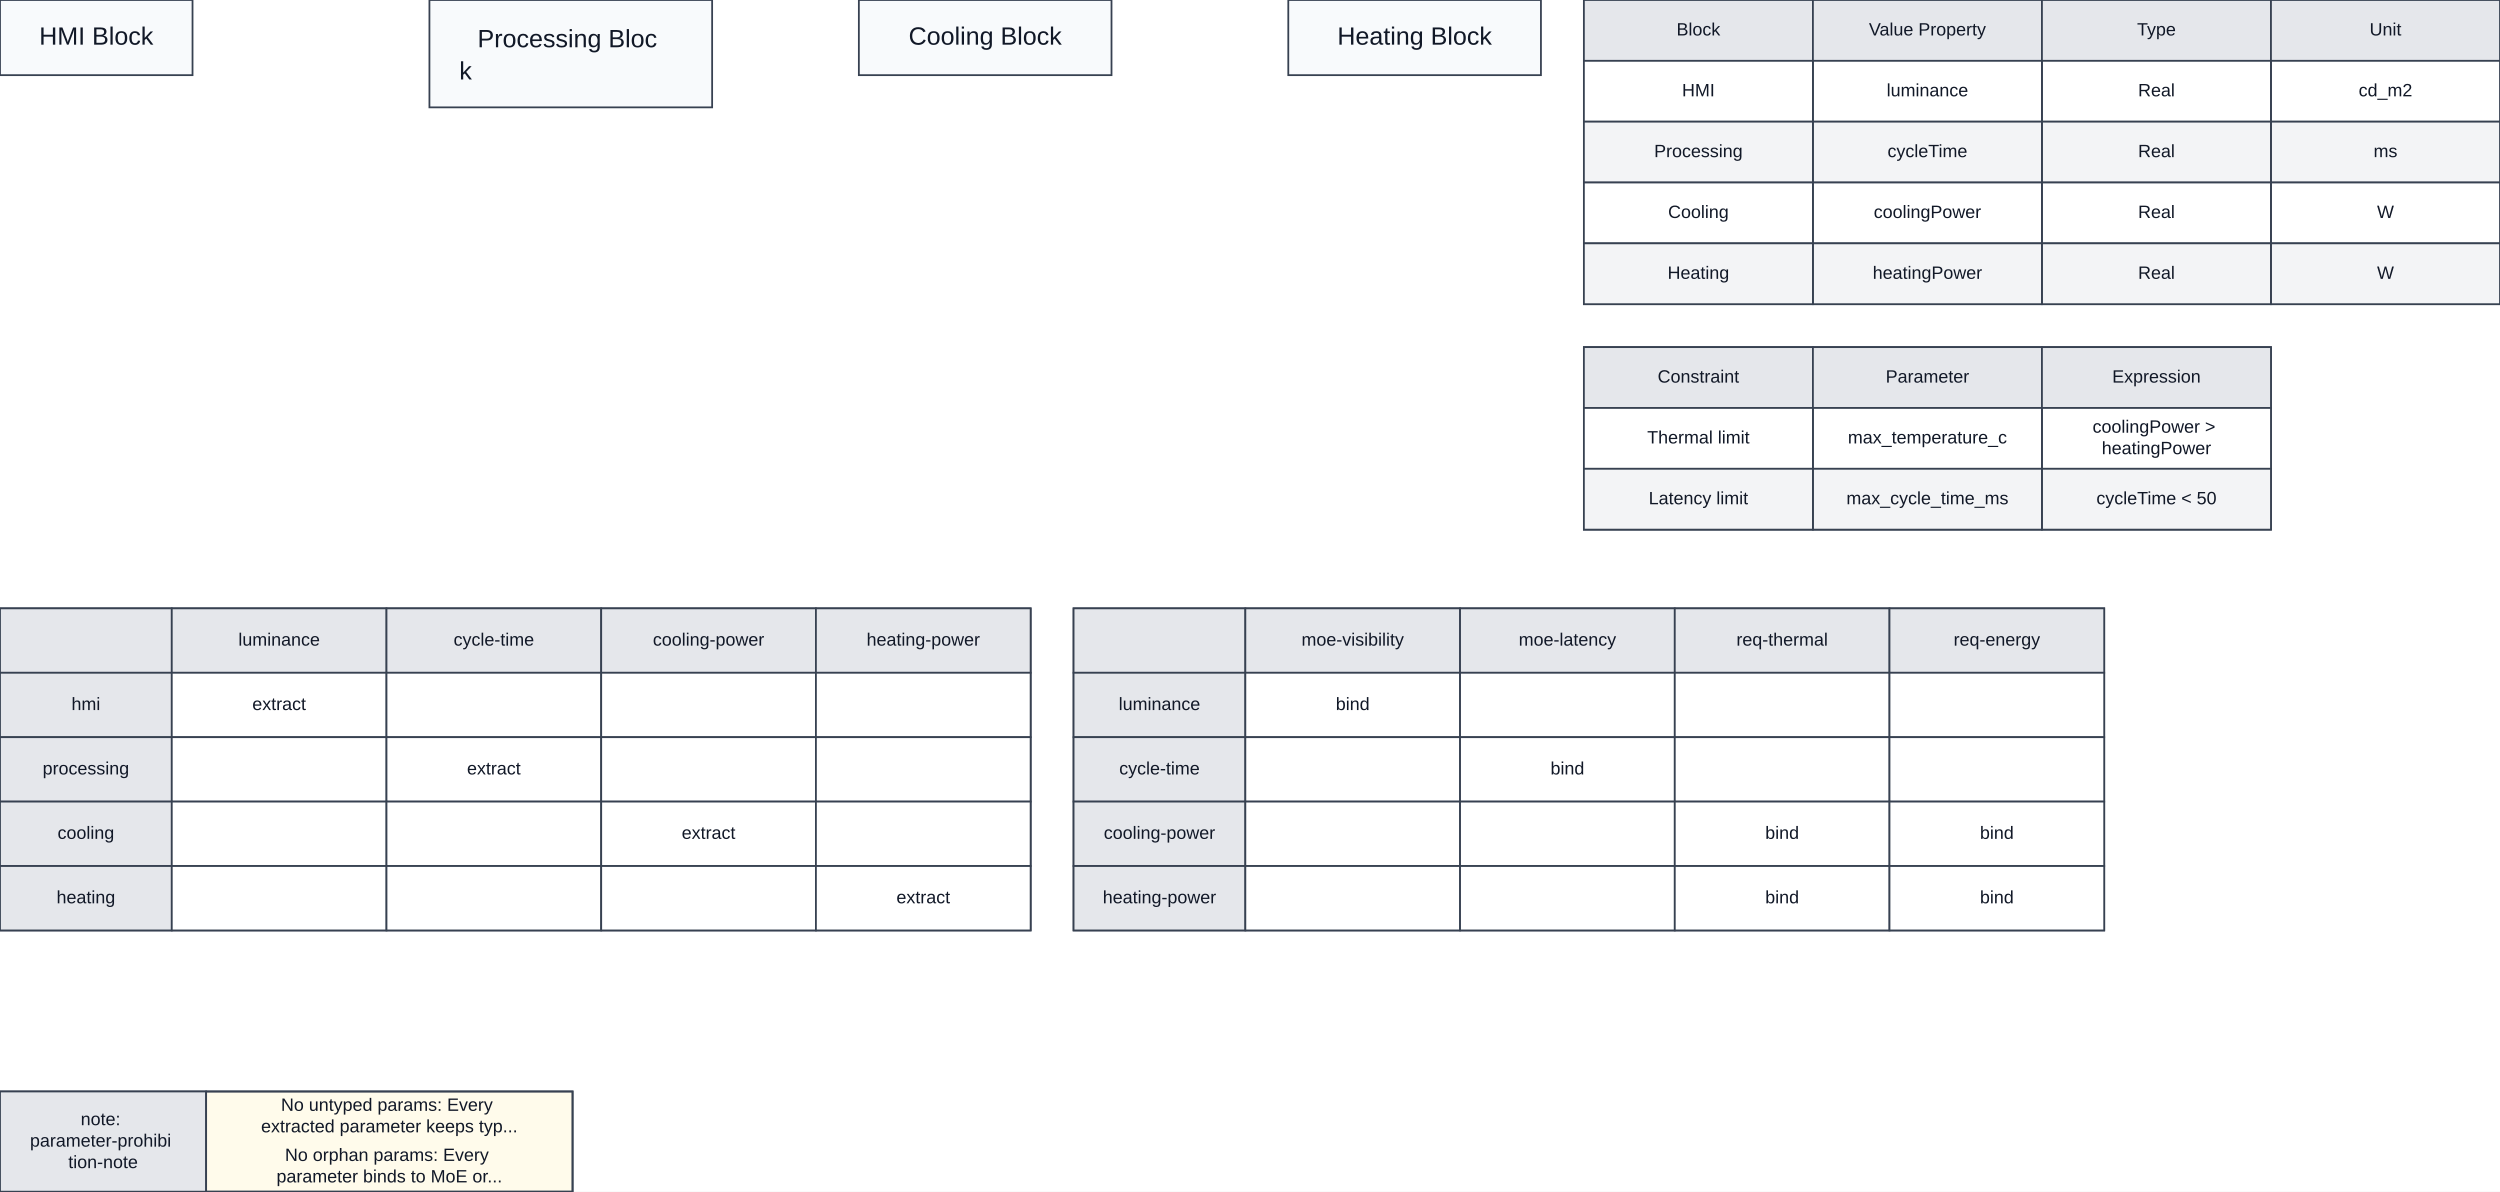
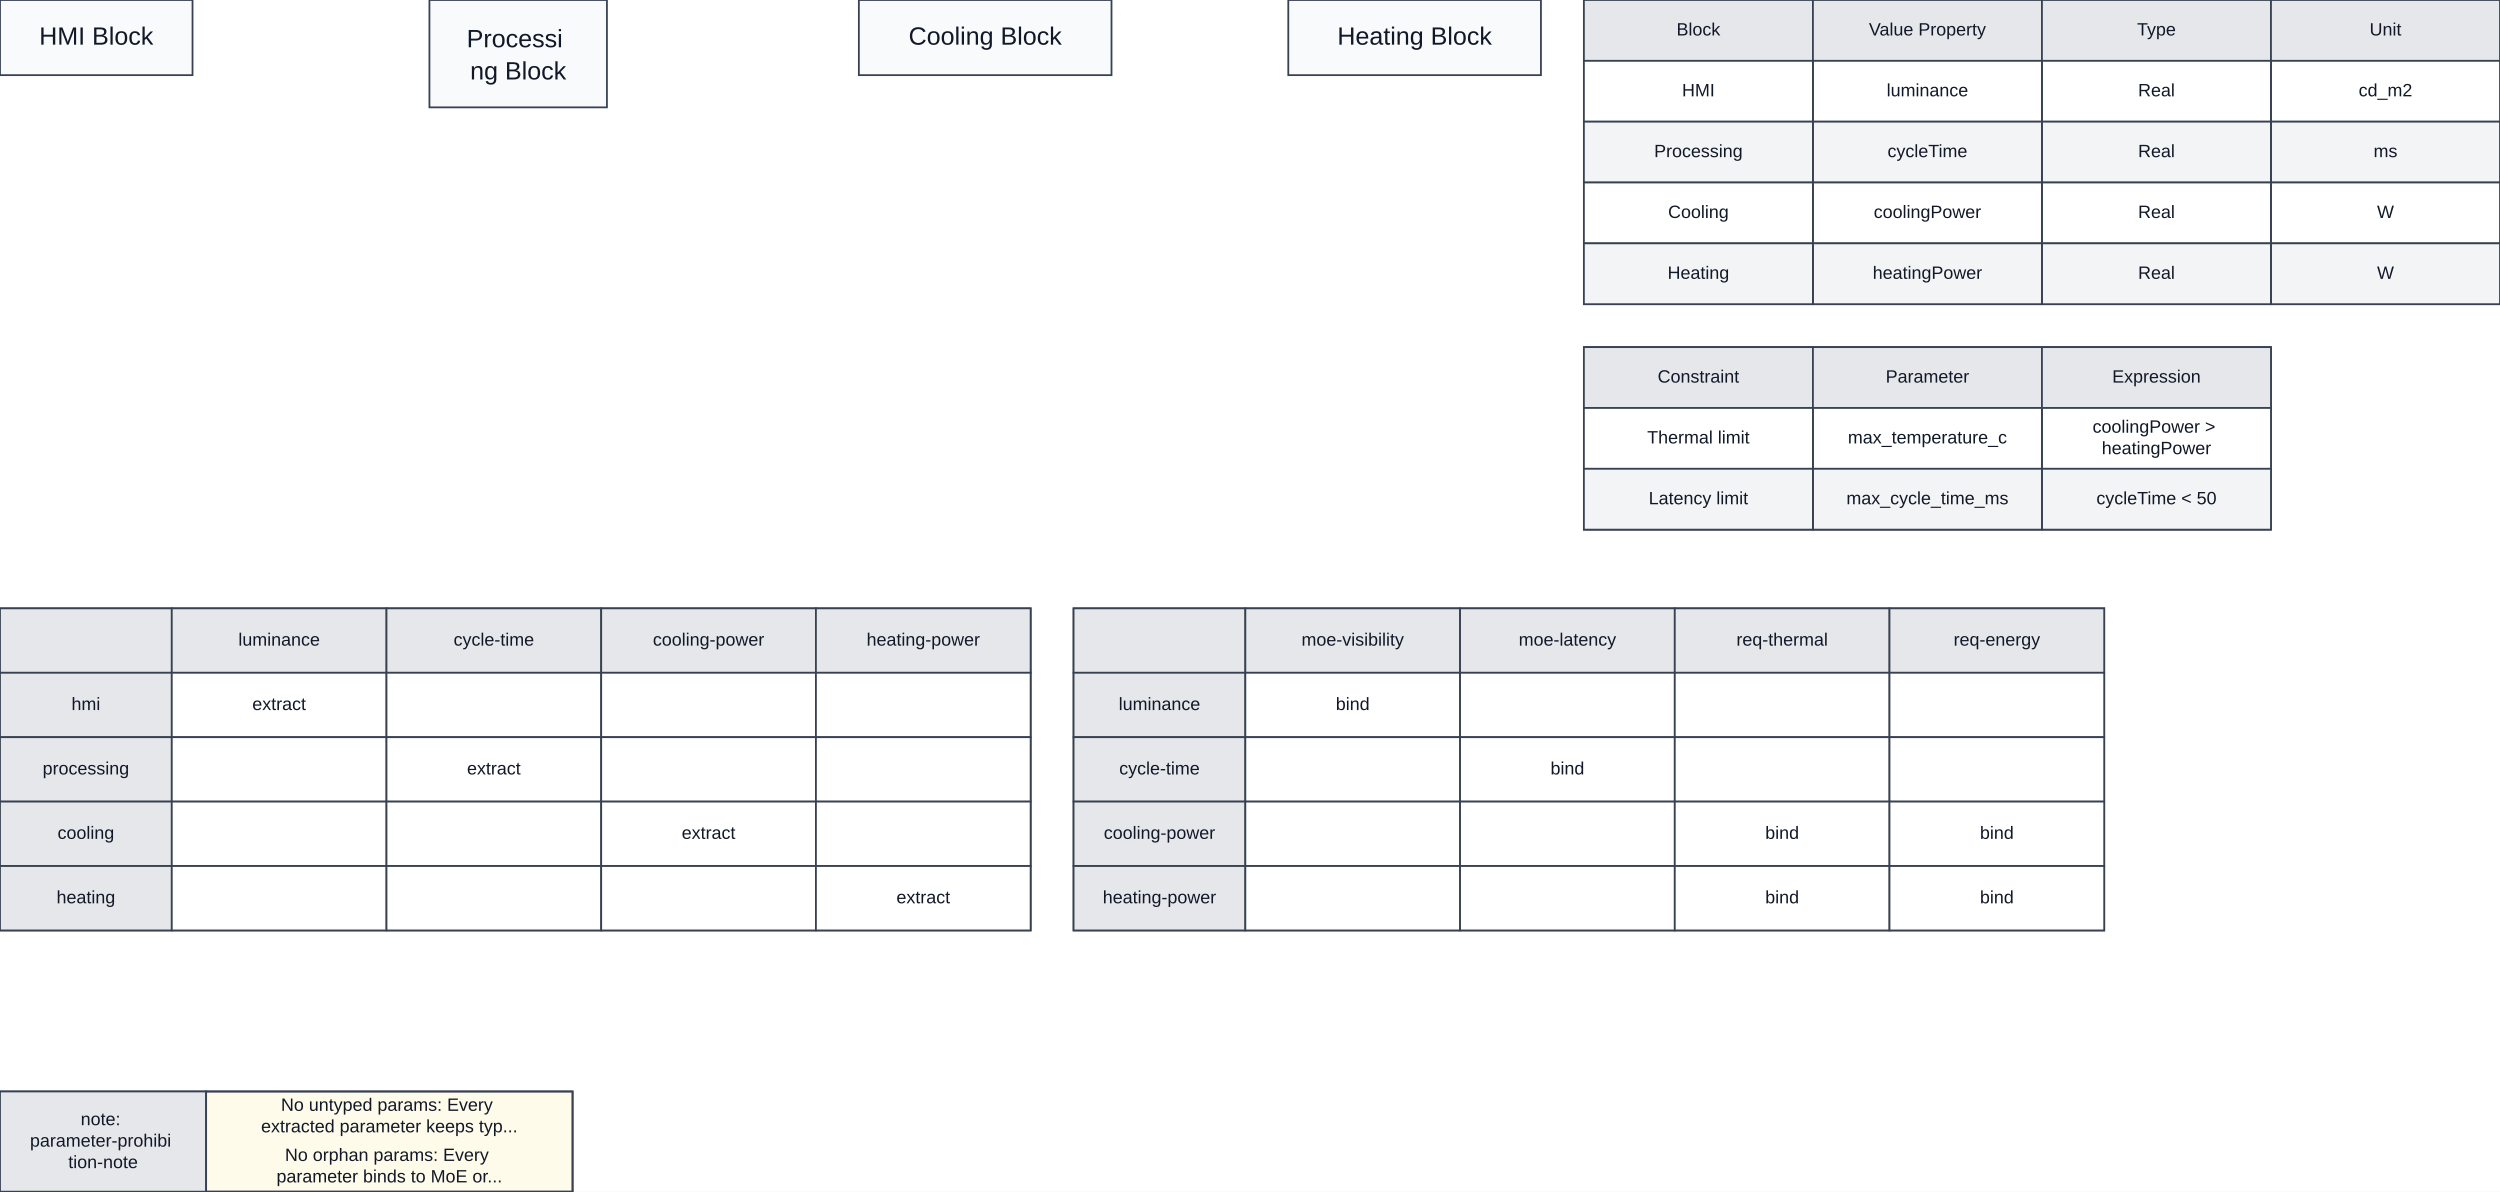
<svg xmlns="http://www.w3.org/2000/svg" role="img" viewBox="120 80 1397.2 666">
  <rect class="background" x="120" y="80" width="1397.2" height="666" fill="#ffffff" />
  <g class="matrix-block" data-id="structure-parameter-extraction-matrix" data-row-count="4" data-column-count="4">
    <rect class="matrix-frame" x="120" y="420" width="576" height="180" fill="#f8fafc" stroke="#374151" />
    <rect class="matrix-corner-header" x="120" y="420" width="96" height="36" fill="#e5e7eb" stroke="#374151" />
    <rect class="matrix-column-header" data-col="luminance" x="216" y="420" width="120" height="36" fill="#e5e7eb" stroke="#374151" />
    <text class="matrix-column-label" x="276" y="438" text-anchor="middle" dominant-baseline="middle" font-family="Arial, sans-serif" font-size="10" fill="#111827">luminance</text>
    <rect class="matrix-column-header" data-col="cycle-time" x="336" y="420" width="120" height="36" fill="#e5e7eb" stroke="#374151" />
    <text class="matrix-column-label" x="396" y="438" text-anchor="middle" dominant-baseline="middle" font-family="Arial, sans-serif" font-size="10" fill="#111827">cycle-time</text>
    <rect class="matrix-column-header" data-col="cooling-power" x="456" y="420" width="120" height="36" fill="#e5e7eb" stroke="#374151" />
    <text class="matrix-column-label" x="516" y="438" text-anchor="middle" dominant-baseline="middle" font-family="Arial, sans-serif" font-size="10" fill="#111827">cooling-power</text>
    <rect class="matrix-column-header" data-col="heating-power" x="576" y="420" width="120" height="36" fill="#e5e7eb" stroke="#374151" />
    <text class="matrix-column-label" x="636" y="438" text-anchor="middle" dominant-baseline="middle" font-family="Arial, sans-serif" font-size="10" fill="#111827">heating-power</text>
    <rect class="matrix-row-header" data-row="hmi" x="120" y="456" width="96" height="36" fill="#e5e7eb" stroke="#374151" />
    <text class="matrix-row-label" x="168" y="474" text-anchor="middle" dominant-baseline="middle" font-family="Arial, sans-serif" font-size="10" fill="#111827">hmi</text>
    <rect class="matrix-cell" data-row="hmi" data-col="luminance" x="216" y="456" width="120" height="36" fill="#ffffff" stroke="#374151" />
    <text class="matrix-cell-label" x="276" y="474" text-anchor="middle" dominant-baseline="middle" font-family="Arial, sans-serif" font-size="10" fill="#111827">extract</text>
    <rect class="matrix-cell" data-row="hmi" data-col="cycle-time" x="336" y="456" width="120" height="36" fill="#ffffff" stroke="#374151" />
    <text class="matrix-cell-label" x="396" y="474" text-anchor="middle" dominant-baseline="middle" font-family="Arial, sans-serif" font-size="10" fill="#111827" />
    <rect class="matrix-cell" data-row="hmi" data-col="cooling-power" x="456" y="456" width="120" height="36" fill="#ffffff" stroke="#374151" />
    <text class="matrix-cell-label" x="516" y="474" text-anchor="middle" dominant-baseline="middle" font-family="Arial, sans-serif" font-size="10" fill="#111827" />
    <rect class="matrix-cell" data-row="hmi" data-col="heating-power" x="576" y="456" width="120" height="36" fill="#ffffff" stroke="#374151" />
    <text class="matrix-cell-label" x="636" y="474" text-anchor="middle" dominant-baseline="middle" font-family="Arial, sans-serif" font-size="10" fill="#111827" />
    <rect class="matrix-row-header" data-row="processing" x="120" y="492" width="96" height="36" fill="#e5e7eb" stroke="#374151" />
    <text class="matrix-row-label" x="168" y="510" text-anchor="middle" dominant-baseline="middle" font-family="Arial, sans-serif" font-size="10" fill="#111827">processing</text>
    <rect class="matrix-cell" data-row="processing" data-col="luminance" x="216" y="492" width="120" height="36" fill="#ffffff" stroke="#374151" />
    <text class="matrix-cell-label" x="276" y="510" text-anchor="middle" dominant-baseline="middle" font-family="Arial, sans-serif" font-size="10" fill="#111827" />
    <rect class="matrix-cell" data-row="processing" data-col="cycle-time" x="336" y="492" width="120" height="36" fill="#ffffff" stroke="#374151" />
    <text class="matrix-cell-label" x="396" y="510" text-anchor="middle" dominant-baseline="middle" font-family="Arial, sans-serif" font-size="10" fill="#111827">extract</text>
    <rect class="matrix-cell" data-row="processing" data-col="cooling-power" x="456" y="492" width="120" height="36" fill="#ffffff" stroke="#374151" />
    <text class="matrix-cell-label" x="516" y="510" text-anchor="middle" dominant-baseline="middle" font-family="Arial, sans-serif" font-size="10" fill="#111827" />
    <rect class="matrix-cell" data-row="processing" data-col="heating-power" x="576" y="492" width="120" height="36" fill="#ffffff" stroke="#374151" />
    <text class="matrix-cell-label" x="636" y="510" text-anchor="middle" dominant-baseline="middle" font-family="Arial, sans-serif" font-size="10" fill="#111827" />
    <rect class="matrix-row-header" data-row="cooling" x="120" y="528" width="96" height="36" fill="#e5e7eb" stroke="#374151" />
    <text class="matrix-row-label" x="168" y="546" text-anchor="middle" dominant-baseline="middle" font-family="Arial, sans-serif" font-size="10" fill="#111827">cooling</text>
    <rect class="matrix-cell" data-row="cooling" data-col="luminance" x="216" y="528" width="120" height="36" fill="#ffffff" stroke="#374151" />
    <text class="matrix-cell-label" x="276" y="546" text-anchor="middle" dominant-baseline="middle" font-family="Arial, sans-serif" font-size="10" fill="#111827" />
    <rect class="matrix-cell" data-row="cooling" data-col="cycle-time" x="336" y="528" width="120" height="36" fill="#ffffff" stroke="#374151" />
    <text class="matrix-cell-label" x="396" y="546" text-anchor="middle" dominant-baseline="middle" font-family="Arial, sans-serif" font-size="10" fill="#111827" />
    <rect class="matrix-cell" data-row="cooling" data-col="cooling-power" x="456" y="528" width="120" height="36" fill="#ffffff" stroke="#374151" />
    <text class="matrix-cell-label" x="516" y="546" text-anchor="middle" dominant-baseline="middle" font-family="Arial, sans-serif" font-size="10" fill="#111827">extract</text>
    <rect class="matrix-cell" data-row="cooling" data-col="heating-power" x="576" y="528" width="120" height="36" fill="#ffffff" stroke="#374151" />
    <text class="matrix-cell-label" x="636" y="546" text-anchor="middle" dominant-baseline="middle" font-family="Arial, sans-serif" font-size="10" fill="#111827" />
    <rect class="matrix-row-header" data-row="heating" x="120" y="564" width="96" height="36" fill="#e5e7eb" stroke="#374151" />
    <text class="matrix-row-label" x="168" y="582" text-anchor="middle" dominant-baseline="middle" font-family="Arial, sans-serif" font-size="10" fill="#111827">heating</text>
    <rect class="matrix-cell" data-row="heating" data-col="luminance" x="216" y="564" width="120" height="36" fill="#ffffff" stroke="#374151" />
    <text class="matrix-cell-label" x="276" y="582" text-anchor="middle" dominant-baseline="middle" font-family="Arial, sans-serif" font-size="10" fill="#111827" />
    <rect class="matrix-cell" data-row="heating" data-col="cycle-time" x="336" y="564" width="120" height="36" fill="#ffffff" stroke="#374151" />
    <text class="matrix-cell-label" x="396" y="582" text-anchor="middle" dominant-baseline="middle" font-family="Arial, sans-serif" font-size="10" fill="#111827" />
    <rect class="matrix-cell" data-row="heating" data-col="cooling-power" x="456" y="564" width="120" height="36" fill="#ffffff" stroke="#374151" />
    <text class="matrix-cell-label" x="516" y="582" text-anchor="middle" dominant-baseline="middle" font-family="Arial, sans-serif" font-size="10" fill="#111827" />
    <rect class="matrix-cell" data-row="heating" data-col="heating-power" x="576" y="564" width="120" height="36" fill="#ffffff" stroke="#374151" />
    <text class="matrix-cell-label" x="636" y="582" text-anchor="middle" dominant-baseline="middle" font-family="Arial, sans-serif" font-size="10" fill="#111827">extract</text>
  </g>
  <g class="matrix-block" data-id="parameter-moe-requirement-binding-matrix" data-row-count="4" data-column-count="4">
    <rect class="matrix-frame" x="720" y="420" width="576" height="180" fill="#f8fafc" stroke="#374151" />
    <rect class="matrix-corner-header" x="720" y="420" width="96" height="36" fill="#e5e7eb" stroke="#374151" />
    <rect class="matrix-column-header" data-col="moe-visibility" x="816" y="420" width="120" height="36" fill="#e5e7eb" stroke="#374151" />
    <text class="matrix-column-label" x="876" y="438" text-anchor="middle" dominant-baseline="middle" font-family="Arial, sans-serif" font-size="10" fill="#111827">moe-visibility</text>
    <rect class="matrix-column-header" data-col="moe-latency" x="936" y="420" width="120" height="36" fill="#e5e7eb" stroke="#374151" />
    <text class="matrix-column-label" x="996" y="438" text-anchor="middle" dominant-baseline="middle" font-family="Arial, sans-serif" font-size="10" fill="#111827">moe-latency</text>
    <rect class="matrix-column-header" data-col="req-thermal" x="1056" y="420" width="120" height="36" fill="#e5e7eb" stroke="#374151" />
    <text class="matrix-column-label" x="1116" y="438" text-anchor="middle" dominant-baseline="middle" font-family="Arial, sans-serif" font-size="10" fill="#111827">req-thermal</text>
    <rect class="matrix-column-header" data-col="req-energy" x="1176" y="420" width="120" height="36" fill="#e5e7eb" stroke="#374151" />
    <text class="matrix-column-label" x="1236" y="438" text-anchor="middle" dominant-baseline="middle" font-family="Arial, sans-serif" font-size="10" fill="#111827">req-energy</text>
    <rect class="matrix-row-header" data-row="luminance" x="720" y="456" width="96" height="36" fill="#e5e7eb" stroke="#374151" />
    <text class="matrix-row-label" x="768" y="474" text-anchor="middle" dominant-baseline="middle" font-family="Arial, sans-serif" font-size="10" fill="#111827">luminance</text>
    <rect class="matrix-cell" data-row="luminance" data-col="moe-visibility" x="816" y="456" width="120" height="36" fill="#ffffff" stroke="#374151" />
    <text class="matrix-cell-label" x="876" y="474" text-anchor="middle" dominant-baseline="middle" font-family="Arial, sans-serif" font-size="10" fill="#111827">bind</text>
    <rect class="matrix-cell" data-row="luminance" data-col="moe-latency" x="936" y="456" width="120" height="36" fill="#ffffff" stroke="#374151" />
    <text class="matrix-cell-label" x="996" y="474" text-anchor="middle" dominant-baseline="middle" font-family="Arial, sans-serif" font-size="10" fill="#111827" />
    <rect class="matrix-cell" data-row="luminance" data-col="req-thermal" x="1056" y="456" width="120" height="36" fill="#ffffff" stroke="#374151" />
    <text class="matrix-cell-label" x="1116" y="474" text-anchor="middle" dominant-baseline="middle" font-family="Arial, sans-serif" font-size="10" fill="#111827" />
    <rect class="matrix-cell" data-row="luminance" data-col="req-energy" x="1176" y="456" width="120" height="36" fill="#ffffff" stroke="#374151" />
    <text class="matrix-cell-label" x="1236" y="474" text-anchor="middle" dominant-baseline="middle" font-family="Arial, sans-serif" font-size="10" fill="#111827" />
    <rect class="matrix-row-header" data-row="cycle-time" x="720" y="492" width="96" height="36" fill="#e5e7eb" stroke="#374151" />
    <text class="matrix-row-label" x="768" y="510" text-anchor="middle" dominant-baseline="middle" font-family="Arial, sans-serif" font-size="10" fill="#111827">cycle-time</text>
    <rect class="matrix-cell" data-row="cycle-time" data-col="moe-visibility" x="816" y="492" width="120" height="36" fill="#ffffff" stroke="#374151" />
    <text class="matrix-cell-label" x="876" y="510" text-anchor="middle" dominant-baseline="middle" font-family="Arial, sans-serif" font-size="10" fill="#111827" />
    <rect class="matrix-cell" data-row="cycle-time" data-col="moe-latency" x="936" y="492" width="120" height="36" fill="#ffffff" stroke="#374151" />
    <text class="matrix-cell-label" x="996" y="510" text-anchor="middle" dominant-baseline="middle" font-family="Arial, sans-serif" font-size="10" fill="#111827">bind</text>
    <rect class="matrix-cell" data-row="cycle-time" data-col="req-thermal" x="1056" y="492" width="120" height="36" fill="#ffffff" stroke="#374151" />
    <text class="matrix-cell-label" x="1116" y="510" text-anchor="middle" dominant-baseline="middle" font-family="Arial, sans-serif" font-size="10" fill="#111827" />
    <rect class="matrix-cell" data-row="cycle-time" data-col="req-energy" x="1176" y="492" width="120" height="36" fill="#ffffff" stroke="#374151" />
    <text class="matrix-cell-label" x="1236" y="510" text-anchor="middle" dominant-baseline="middle" font-family="Arial, sans-serif" font-size="10" fill="#111827" />
    <rect class="matrix-row-header" data-row="cooling-power" x="720" y="528" width="96" height="36" fill="#e5e7eb" stroke="#374151" />
    <text class="matrix-row-label" x="768" y="546" text-anchor="middle" dominant-baseline="middle" font-family="Arial, sans-serif" font-size="10" fill="#111827">cooling-power</text>
    <rect class="matrix-cell" data-row="cooling-power" data-col="moe-visibility" x="816" y="528" width="120" height="36" fill="#ffffff" stroke="#374151" />
    <text class="matrix-cell-label" x="876" y="546" text-anchor="middle" dominant-baseline="middle" font-family="Arial, sans-serif" font-size="10" fill="#111827" />
    <rect class="matrix-cell" data-row="cooling-power" data-col="moe-latency" x="936" y="528" width="120" height="36" fill="#ffffff" stroke="#374151" />
    <text class="matrix-cell-label" x="996" y="546" text-anchor="middle" dominant-baseline="middle" font-family="Arial, sans-serif" font-size="10" fill="#111827" />
    <rect class="matrix-cell" data-row="cooling-power" data-col="req-thermal" x="1056" y="528" width="120" height="36" fill="#ffffff" stroke="#374151" />
    <text class="matrix-cell-label" x="1116" y="546" text-anchor="middle" dominant-baseline="middle" font-family="Arial, sans-serif" font-size="10" fill="#111827">bind</text>
    <rect class="matrix-cell" data-row="cooling-power" data-col="req-energy" x="1176" y="528" width="120" height="36" fill="#ffffff" stroke="#374151" />
    <text class="matrix-cell-label" x="1236" y="546" text-anchor="middle" dominant-baseline="middle" font-family="Arial, sans-serif" font-size="10" fill="#111827">bind</text>
    <rect class="matrix-row-header" data-row="heating-power" x="720" y="564" width="96" height="36" fill="#e5e7eb" stroke="#374151" />
    <text class="matrix-row-label" x="768" y="582" text-anchor="middle" dominant-baseline="middle" font-family="Arial, sans-serif" font-size="10" fill="#111827">heating-power</text>
    <rect class="matrix-cell" data-row="heating-power" data-col="moe-visibility" x="816" y="564" width="120" height="36" fill="#ffffff" stroke="#374151" />
    <text class="matrix-cell-label" x="876" y="582" text-anchor="middle" dominant-baseline="middle" font-family="Arial, sans-serif" font-size="10" fill="#111827" />
    <rect class="matrix-cell" data-row="heating-power" data-col="moe-latency" x="936" y="564" width="120" height="36" fill="#ffffff" stroke="#374151" />
    <text class="matrix-cell-label" x="996" y="582" text-anchor="middle" dominant-baseline="middle" font-family="Arial, sans-serif" font-size="10" fill="#111827" />
    <rect class="matrix-cell" data-row="heating-power" data-col="req-thermal" x="1056" y="564" width="120" height="36" fill="#ffffff" stroke="#374151" />
    <text class="matrix-cell-label" x="1116" y="582" text-anchor="middle" dominant-baseline="middle" font-family="Arial, sans-serif" font-size="10" fill="#111827">bind</text>
    <rect class="matrix-cell" data-row="heating-power" data-col="req-energy" x="1176" y="564" width="120" height="36" fill="#ffffff" stroke="#374151" />
    <text class="matrix-cell-label" x="1236" y="582" text-anchor="middle" dominant-baseline="middle" font-family="Arial, sans-serif" font-size="10" fill="#111827">bind</text>
  </g>
  <g class="table-block" data-id="block-value-properties-table" data-row-count="4" data-column-count="4">
    <rect class="table-frame" x="1005.2" y="80" width="512" height="170" fill="#f8fafc" stroke="#374151" />
    <g class="table-header" data-column-count="4">
      <rect class="table-header-cell" data-col="block" x="1005.2" y="80" width="128" height="34" fill="#e5e7eb" stroke="#374151" />
      <text class="table-header-label" x="1069.2" y="97" text-anchor="middle" dominant-baseline="middle" font-family="Arial, sans-serif" font-size="10" fill="#111827">Block</text>
      <rect class="table-header-cell" data-col="property" x="1133.2" y="80" width="128" height="34" fill="#e5e7eb" stroke="#374151" />
      <text class="table-header-label" x="1197.2" y="97" text-anchor="middle" dominant-baseline="middle" font-family="Arial, sans-serif" font-size="10" fill="#111827">Value Property</text>
      <rect class="table-header-cell" data-col="type" x="1261.2" y="80" width="128" height="34" fill="#e5e7eb" stroke="#374151" />
      <text class="table-header-label" x="1325.2" y="97" text-anchor="middle" dominant-baseline="middle" font-family="Arial, sans-serif" font-size="10" fill="#111827">Type</text>
      <rect class="table-header-cell" data-col="unit" x="1389.2" y="80" width="128" height="34" fill="#e5e7eb" stroke="#374151" />
      <text class="table-header-label" x="1453.2" y="97" text-anchor="middle" dominant-baseline="middle" font-family="Arial, sans-serif" font-size="10" fill="#111827">Unit</text>
    </g>
    <g class="table-row table-row-even" data-row="hmi-luminance">
      <rect class="table-row-even" data-row="hmi-luminance" x="1005.2" y="114" width="512" height="34" fill="#ffffff" stroke="none" />
      <rect class="table-cell" data-col="block" x="1005.2" y="114" width="128" height="34" fill="transparent" stroke="#374151" />
      <text class="table-cell-label" x="1069.2" y="131" text-anchor="middle" dominant-baseline="middle" font-family="Arial, sans-serif" font-size="10" fill="#111827">HMI</text>
      <rect class="table-cell" data-col="property" x="1133.2" y="114" width="128" height="34" fill="transparent" stroke="#374151" />
      <text class="table-cell-label" x="1197.2" y="131" text-anchor="middle" dominant-baseline="middle" font-family="Arial, sans-serif" font-size="10" fill="#111827">luminance</text>
      <rect class="table-cell" data-col="type" x="1261.2" y="114" width="128" height="34" fill="transparent" stroke="#374151" />
      <text class="table-cell-label" x="1325.2" y="131" text-anchor="middle" dominant-baseline="middle" font-family="Arial, sans-serif" font-size="10" fill="#111827">Real</text>
      <rect class="table-cell" data-col="unit" x="1389.2" y="114" width="128" height="34" fill="transparent" stroke="#374151" />
      <text class="table-cell-label" x="1453.2" y="131" text-anchor="middle" dominant-baseline="middle" font-family="Arial, sans-serif" font-size="10" fill="#111827">cd_m2</text>
    </g>
    <g class="table-row table-row-odd" data-row="processing-cycle-time">
      <rect class="table-row-odd" data-row="processing-cycle-time" x="1005.2" y="148" width="512" height="34" fill="#f3f4f6" stroke="none" />
      <rect class="table-cell" data-col="block" x="1005.2" y="148" width="128" height="34" fill="transparent" stroke="#374151" />
      <text class="table-cell-label" x="1069.2" y="165" text-anchor="middle" dominant-baseline="middle" font-family="Arial, sans-serif" font-size="10" fill="#111827">Processing</text>
      <rect class="table-cell" data-col="property" x="1133.2" y="148" width="128" height="34" fill="transparent" stroke="#374151" />
      <text class="table-cell-label" x="1197.2" y="165" text-anchor="middle" dominant-baseline="middle" font-family="Arial, sans-serif" font-size="10" fill="#111827">cycleTime</text>
      <rect class="table-cell" data-col="type" x="1261.2" y="148" width="128" height="34" fill="transparent" stroke="#374151" />
      <text class="table-cell-label" x="1325.2" y="165" text-anchor="middle" dominant-baseline="middle" font-family="Arial, sans-serif" font-size="10" fill="#111827">Real</text>
      <rect class="table-cell" data-col="unit" x="1389.2" y="148" width="128" height="34" fill="transparent" stroke="#374151" />
      <text class="table-cell-label" x="1453.2" y="165" text-anchor="middle" dominant-baseline="middle" font-family="Arial, sans-serif" font-size="10" fill="#111827">ms</text>
    </g>
    <g class="table-row table-row-even" data-row="cooling-power">
      <rect class="table-row-even" data-row="cooling-power" x="1005.2" y="182" width="512" height="34" fill="#ffffff" stroke="none" />
      <rect class="table-cell" data-col="block" x="1005.2" y="182" width="128" height="34" fill="transparent" stroke="#374151" />
      <text class="table-cell-label" x="1069.2" y="199" text-anchor="middle" dominant-baseline="middle" font-family="Arial, sans-serif" font-size="10" fill="#111827">Cooling</text>
      <rect class="table-cell" data-col="property" x="1133.2" y="182" width="128" height="34" fill="transparent" stroke="#374151" />
      <text class="table-cell-label" x="1197.2" y="199" text-anchor="middle" dominant-baseline="middle" font-family="Arial, sans-serif" font-size="10" fill="#111827">coolingPower</text>
      <rect class="table-cell" data-col="type" x="1261.2" y="182" width="128" height="34" fill="transparent" stroke="#374151" />
      <text class="table-cell-label" x="1325.2" y="199" text-anchor="middle" dominant-baseline="middle" font-family="Arial, sans-serif" font-size="10" fill="#111827">Real</text>
      <rect class="table-cell" data-col="unit" x="1389.2" y="182" width="128" height="34" fill="transparent" stroke="#374151" />
      <text class="table-cell-label" x="1453.2" y="199" text-anchor="middle" dominant-baseline="middle" font-family="Arial, sans-serif" font-size="10" fill="#111827">W</text>
    </g>
    <g class="table-row table-row-odd" data-row="heating-power">
      <rect class="table-row-odd" data-row="heating-power" x="1005.2" y="216" width="512" height="34" fill="#f3f4f6" stroke="none" />
      <rect class="table-cell" data-col="block" x="1005.2" y="216" width="128" height="34" fill="transparent" stroke="#374151" />
      <text class="table-cell-label" x="1069.2" y="233" text-anchor="middle" dominant-baseline="middle" font-family="Arial, sans-serif" font-size="10" fill="#111827">Heating</text>
      <rect class="table-cell" data-col="property" x="1133.2" y="216" width="128" height="34" fill="transparent" stroke="#374151" />
      <text class="table-cell-label" x="1197.2" y="233" text-anchor="middle" dominant-baseline="middle" font-family="Arial, sans-serif" font-size="10" fill="#111827">heatingPower</text>
      <rect class="table-cell" data-col="type" x="1261.2" y="216" width="128" height="34" fill="transparent" stroke="#374151" />
      <text class="table-cell-label" x="1325.2" y="233" text-anchor="middle" dominant-baseline="middle" font-family="Arial, sans-serif" font-size="10" fill="#111827">Real</text>
      <rect class="table-cell" data-col="unit" x="1389.2" y="216" width="128" height="34" fill="transparent" stroke="#374151" />
      <text class="table-cell-label" x="1453.2" y="233" text-anchor="middle" dominant-baseline="middle" font-family="Arial, sans-serif" font-size="10" fill="#111827">W</text>
    </g>
  </g>
  <g class="table-block" data-id="constraint-params-table" data-row-count="2" data-column-count="3">
    <rect class="table-frame" x="1005.2" y="274" width="384" height="102" fill="#f8fafc" stroke="#374151" />
    <g class="table-header" data-column-count="3">
      <rect class="table-header-cell" data-col="constraint" x="1005.2" y="274" width="128" height="34" fill="#e5e7eb" stroke="#374151" />
      <text class="table-header-label" x="1069.2" y="291" text-anchor="middle" dominant-baseline="middle" font-family="Arial, sans-serif" font-size="10" fill="#111827">Constraint</text>
      <rect class="table-header-cell" data-col="parameter" x="1133.2" y="274" width="128" height="34" fill="#e5e7eb" stroke="#374151" />
      <text class="table-header-label" x="1197.2" y="291" text-anchor="middle" dominant-baseline="middle" font-family="Arial, sans-serif" font-size="10" fill="#111827">Parameter</text>
      <rect class="table-header-cell" data-col="expression" x="1261.2" y="274" width="128" height="34" fill="#e5e7eb" stroke="#374151" />
      <text class="table-header-label" x="1325.2" y="291" text-anchor="middle" dominant-baseline="middle" font-family="Arial, sans-serif" font-size="10" fill="#111827">Expression</text>
    </g>
    <g class="table-row table-row-even" data-row="thermal-limit">
      <rect class="table-row-even" data-row="thermal-limit" x="1005.2" y="308" width="384" height="34" fill="#ffffff" stroke="none" />
      <rect class="table-cell" data-col="constraint" x="1005.2" y="308" width="128" height="34" fill="transparent" stroke="#374151" />
      <text class="table-cell-label" x="1069.2" y="325" text-anchor="middle" dominant-baseline="middle" font-family="Arial, sans-serif" font-size="10" fill="#111827">Thermal limit</text>
      <rect class="table-cell" data-col="parameter" x="1133.2" y="308" width="128" height="34" fill="transparent" stroke="#374151" />
      <text class="table-cell-label" x="1197.2" y="325" text-anchor="middle" dominant-baseline="middle" font-family="Arial, sans-serif" font-size="10" fill="#111827">max_temperature_c</text>
      <rect class="table-cell" data-col="expression" x="1261.2" y="308" width="128" height="34" fill="transparent" stroke="#374151" />
      <text class="table-cell-label" x="1325.2" y="319" text-anchor="middle" dominant-baseline="middle" font-family="Arial, sans-serif" font-size="10" fill="#111827">
        <tspan x="1325.2" y="319">coolingPower &gt;</tspan>
        <tspan x="1325.2" y="331">heatingPower</tspan>
      </text>
    </g>
    <g class="table-row table-row-odd" data-row="latency-limit">
      <rect class="table-row-odd" data-row="latency-limit" x="1005.2" y="342" width="384" height="34" fill="#f3f4f6" stroke="none" />
      <rect class="table-cell" data-col="constraint" x="1005.2" y="342" width="128" height="34" fill="transparent" stroke="#374151" />
      <text class="table-cell-label" x="1069.2" y="359" text-anchor="middle" dominant-baseline="middle" font-family="Arial, sans-serif" font-size="10" fill="#111827">Latency limit</text>
      <rect class="table-cell" data-col="parameter" x="1133.2" y="342" width="128" height="34" fill="transparent" stroke="#374151" />
      <text class="table-cell-label" x="1197.2" y="359" text-anchor="middle" dominant-baseline="middle" font-family="Arial, sans-serif" font-size="10" fill="#111827">max_cycle_time_ms</text>
      <rect class="table-cell" data-col="expression" x="1261.2" y="342" width="128" height="34" fill="transparent" stroke="#374151" />
      <text class="table-cell-label" x="1325.2" y="359" text-anchor="middle" dominant-baseline="middle" font-family="Arial, sans-serif" font-size="10" fill="#111827">cycleTime &lt; 50</text>
    </g>
  </g>
  <g class="evidence-panel evidence-panel--note" data-id="parameter-prohibition-note" data-kind="note" data-item-count="2">
    <rect class="evidence-panel-frame" x="120" y="690" width="320" height="56" fill="#fffbeb" stroke="#374151" />
    <g class="evidence-panel-title-cell">
      <rect class="evidence-panel-title-bg" x="120" y="690" width="115.2" height="56" fill="#e5e7eb" stroke="#374151" />
      <text class="evidence-panel-title" x="177.6" y="706" text-anchor="middle" dominant-baseline="middle" font-family="Arial, sans-serif" font-size="10" fill="#111827">
        <tspan x="177.6" y="706">note:</tspan>
        <tspan x="177.6" y="718">parameter-prohibi</tspan>
        <tspan x="177.6" y="730">tion-note</tspan>
      </text>
    </g>
    <g class="evidence-panel-items-cell">
      <rect class="evidence-panel-items-bg" x="235.2" y="690" width="204.8" height="56" fill="transparent" stroke="#374151" />
      <rect class="evidence-panel-item" data-item="no-untyped-params" x="235.2" y="690" width="204.8" height="28" fill="transparent" stroke="none" />
      <text class="evidence-panel-item-label" x="337.6" y="698" text-anchor="middle" dominant-baseline="middle" font-family="Arial, sans-serif" font-size="10" fill="#111827">
        <tspan x="337.6" y="698">No untyped params: Every</tspan>
        <tspan x="337.6" y="710">extracted parameter keeps typ...</tspan>
      </text>
      <rect class="evidence-panel-item" data-item="no-orphan-params" x="235.2" y="718" width="204.8" height="28" fill="transparent" stroke="none" />
      <text class="evidence-panel-item-label" x="337.6" y="726" text-anchor="middle" dominant-baseline="middle" font-family="Arial, sans-serif" font-size="10" fill="#111827">
        <tspan x="337.6" y="726">No orphan params: Every</tspan>
        <tspan x="337.6" y="738">parameter binds to MoE or...</tspan>
      </text>
    </g>
  </g>
  <rect class="node node-rectangle" data-id="structure-block-cooling" fill="#f8fafc" stroke="#374151" x="600" y="80" width="141.2" height="42" />
  <rect class="node node-rectangle" data-id="structure-block-heating" fill="#f8fafc" stroke="#374151" x="840" y="80" width="141.2" height="42" />
  <rect class="node node-rectangle" data-id="structure-block-hmi" fill="#f8fafc" stroke="#374151" x="120" y="80" width="107.6" height="42" />
-   <rect class="node node-rectangle" data-id="structure-block-processing" fill="#f8fafc" stroke="#374151" x="360" y="80" width="158" height="60" />
+   <rect class="node node-rectangle" data-id="structure-block-processing" fill="#f8fafc" stroke="#374151" x="360" y="80" width="99.2" height="60" />
  <text class="label" data-for="structure-block-cooling" data-text-surface="node-label" data-owner-id="structure-block-cooling" data-text-backend="deterministic" font-family="Arial, sans-serif" font-size="14" fill="#111827" text-anchor="middle" dominant-baseline="middle" x="670.6" y="101">Cooling Block</text>
  <text class="label" data-for="structure-block-heating" data-text-surface="node-label" data-owner-id="structure-block-heating" data-text-backend="deterministic" font-family="Arial, sans-serif" font-size="14" fill="#111827" text-anchor="middle" dominant-baseline="middle" x="910.6" y="101">Heating Block</text>
  <text class="label" data-for="structure-block-hmi" data-text-surface="node-label" data-owner-id="structure-block-hmi" data-text-backend="deterministic" font-family="Arial, sans-serif" font-size="14" fill="#111827" text-anchor="middle" dominant-baseline="middle" x="173.8" y="101">HMI Block</text>
  <text class="label" data-for="structure-block-processing" data-text-surface="node-label" data-owner-id="structure-block-processing" data-text-backend="deterministic" font-family="Arial, sans-serif" font-size="14" fill="#111827" text-anchor="middle">
-     <tspan x="439" y="106.4">Processing Bloc</tspan>
-     <tspan x="380.2" y="124.4">k</tspan>
+     <tspan x="409.6" y="106.4">Processi</tspan>
+     <tspan x="409.6" y="124.4">ng Block</tspan>
  </text>
</svg>
